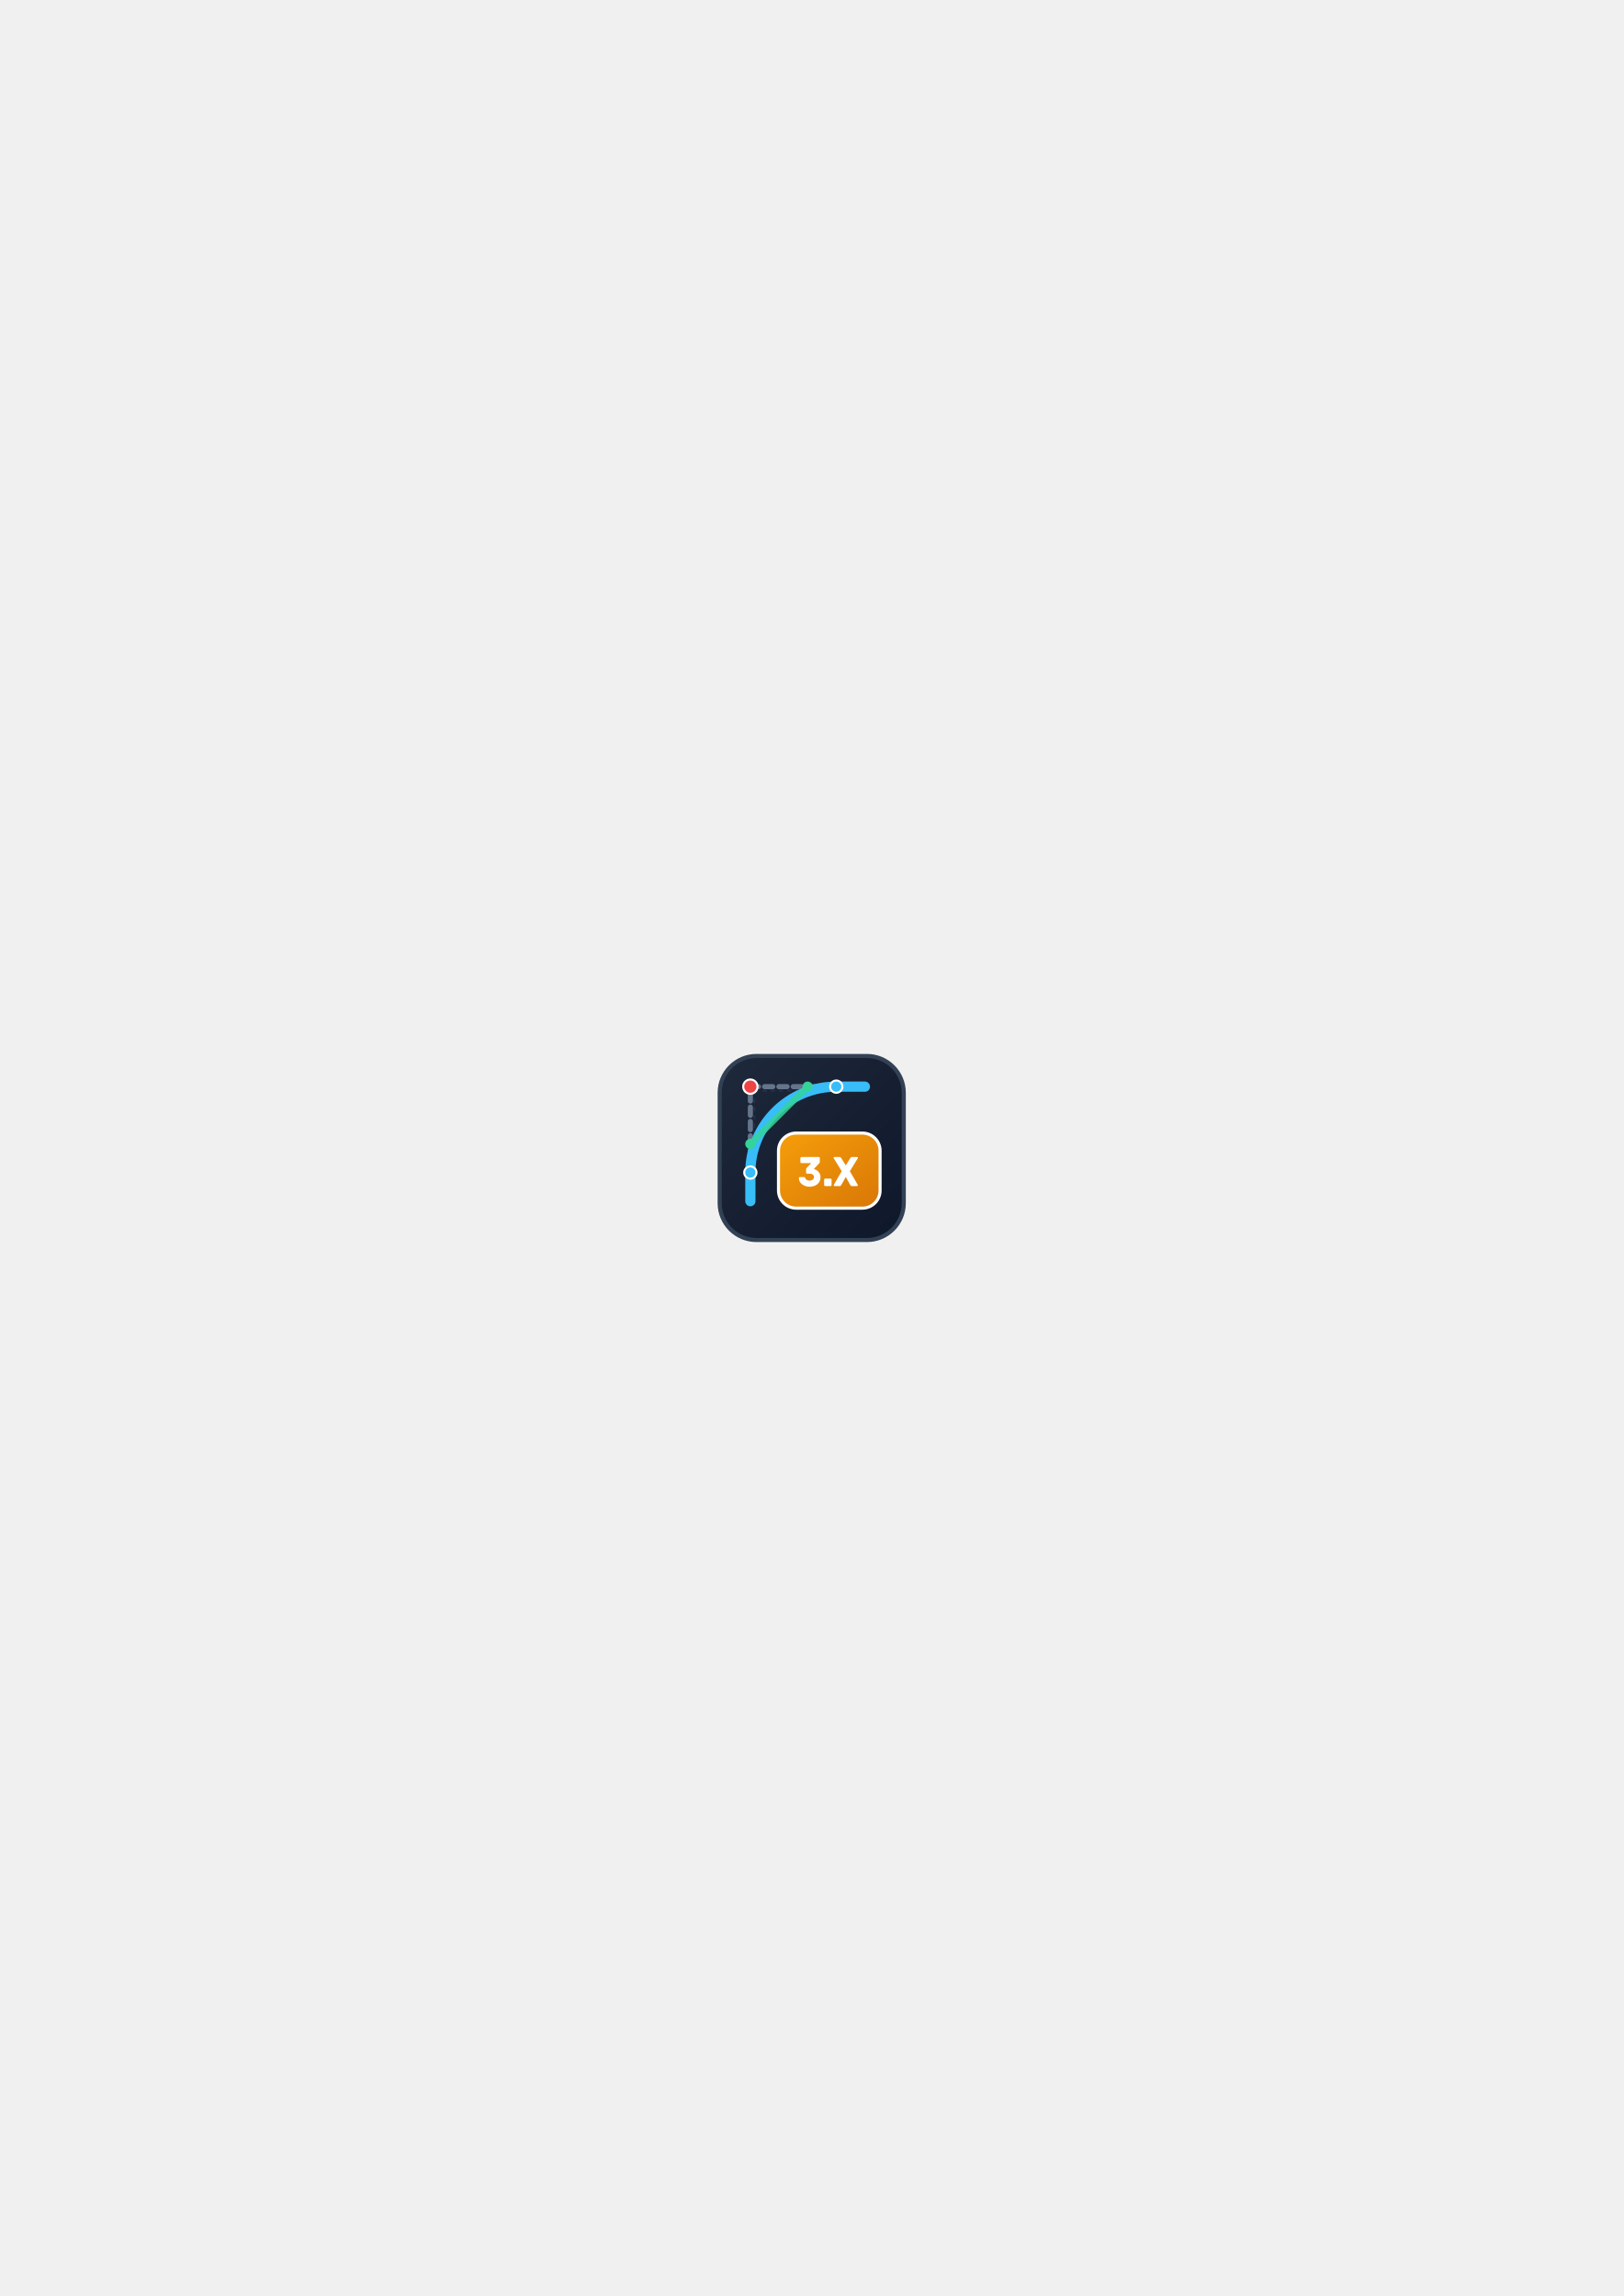
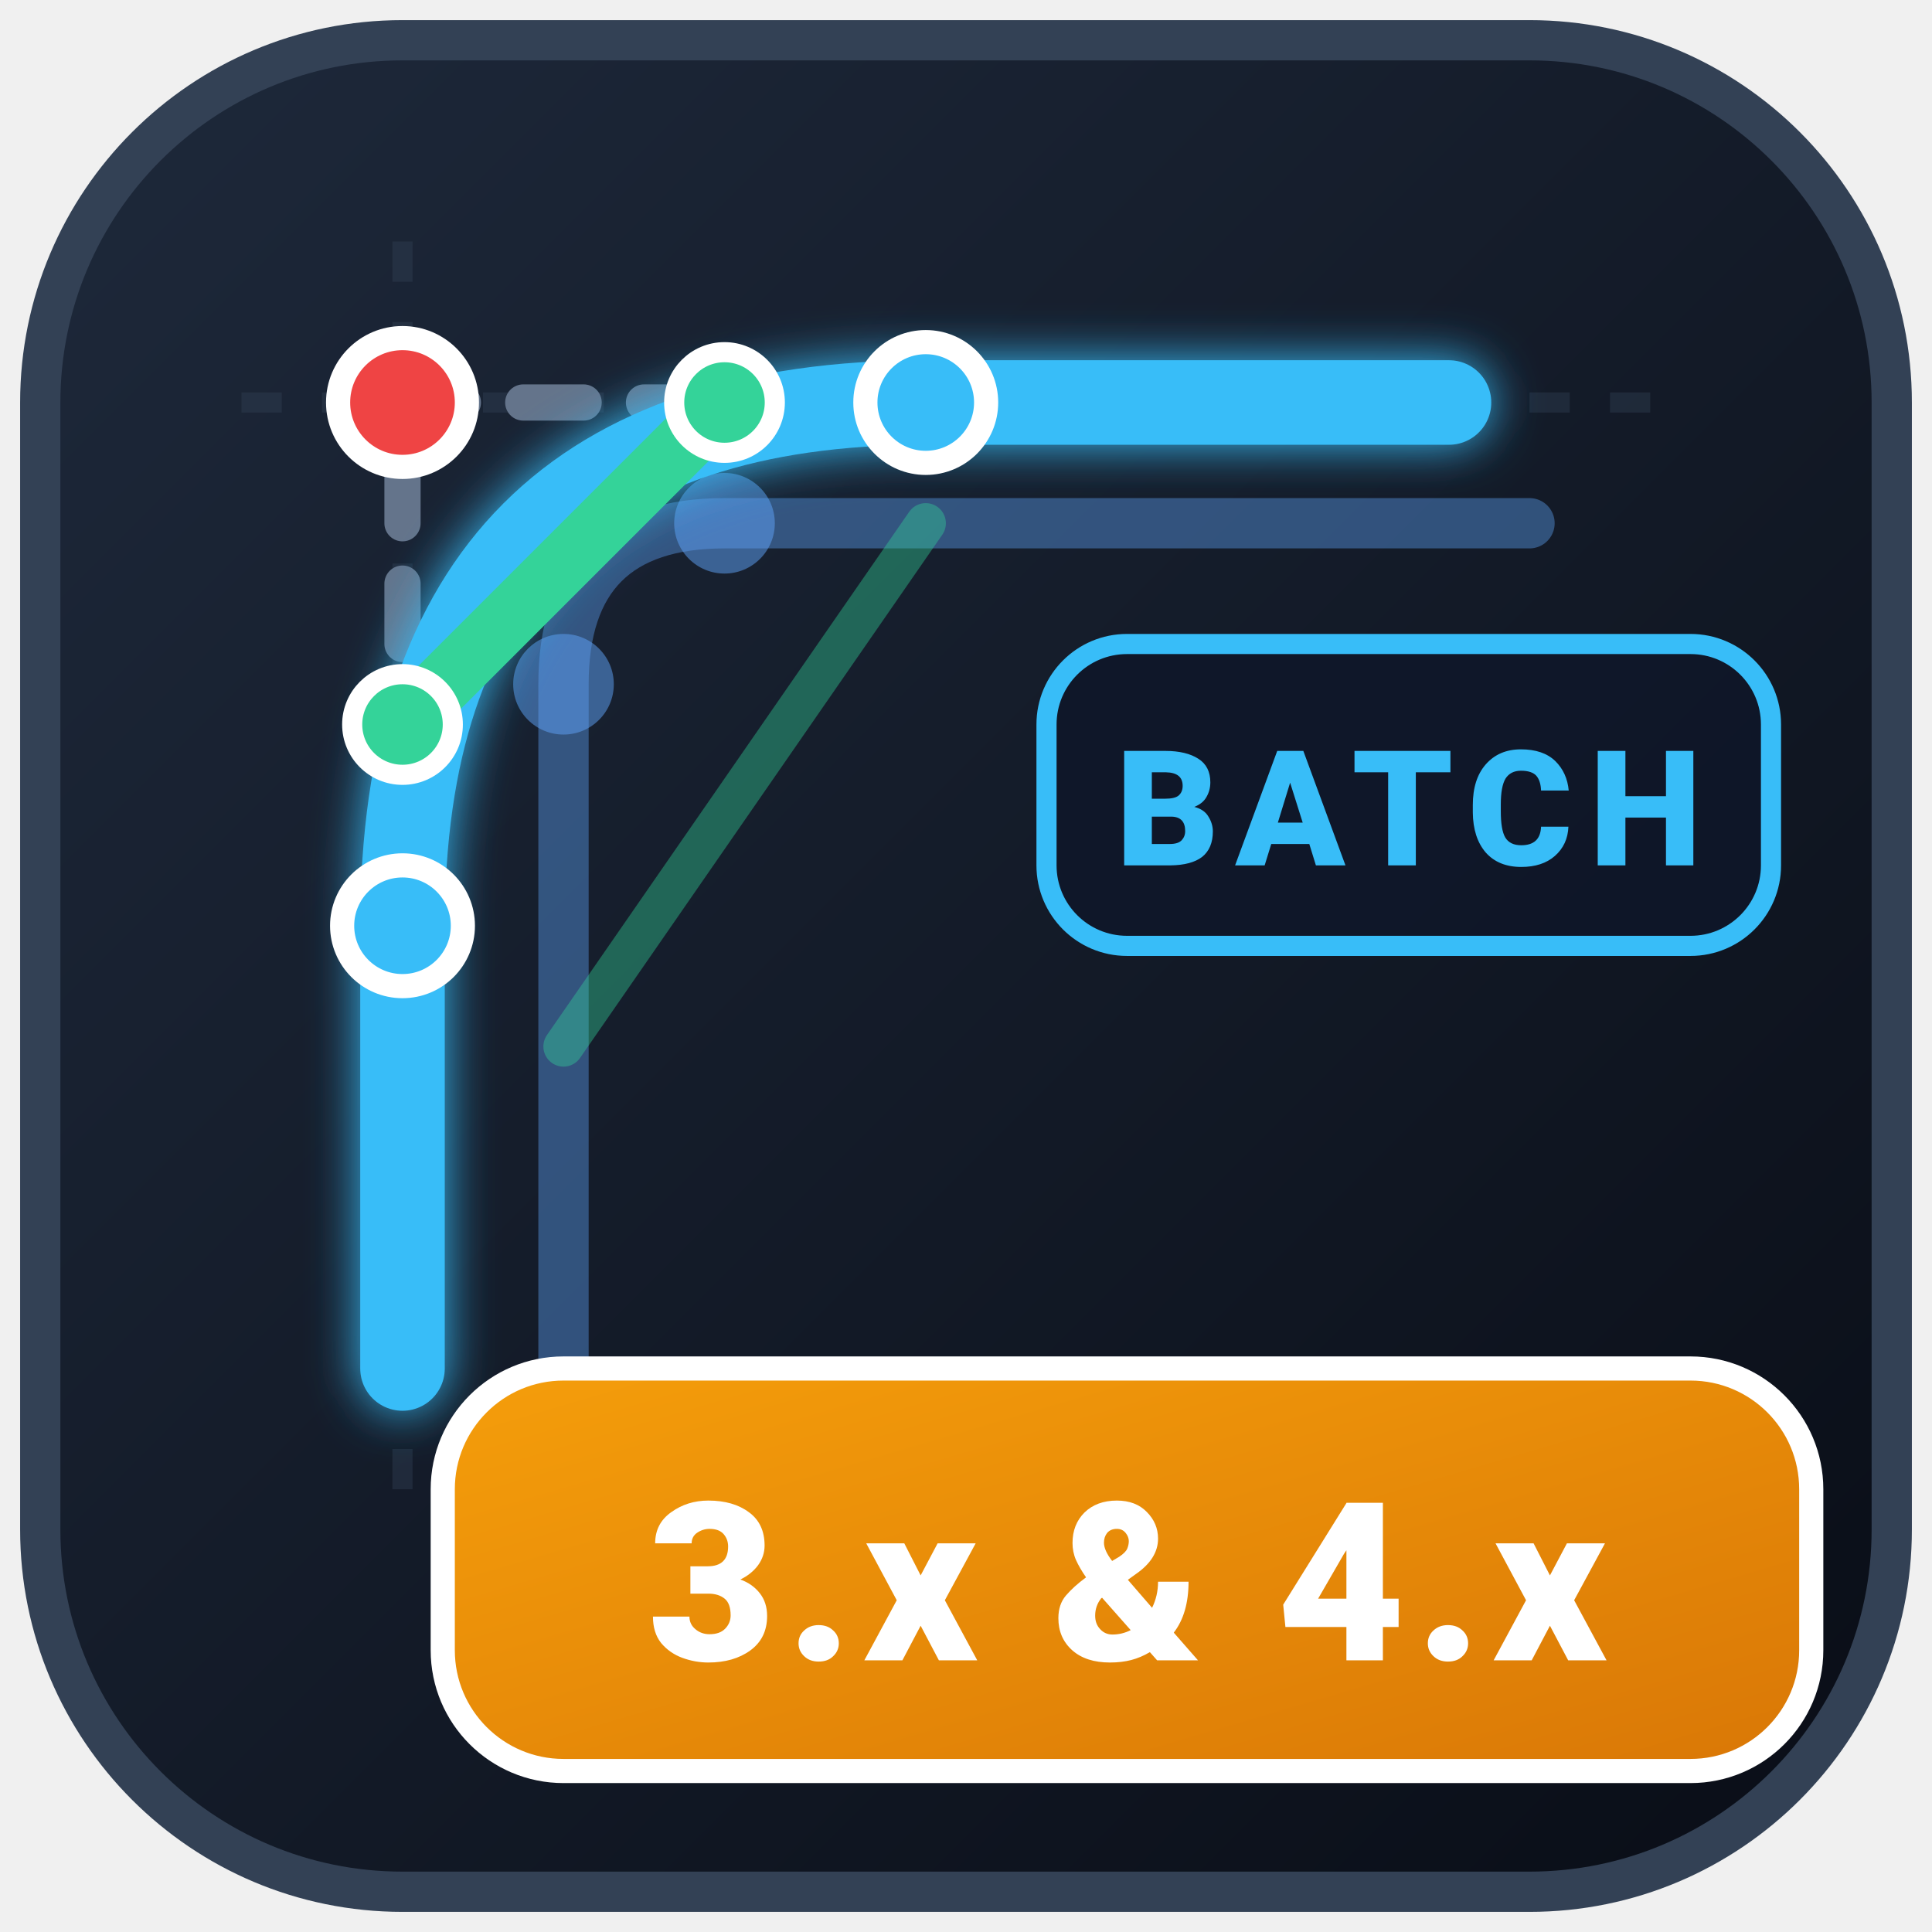
- <svg xmlns="http://www.w3.org/2000/svg" xml:space="preserve" width="2480px" height="3508px" version="1.1" style="shape-rendering:geometricPrecision; text-rendering:geometricPrecision; image-rendering:optimizeQuality; fill-rule:evenodd; clip-rule:evenodd" viewBox="0 0 2480 3507.43">
+ <svg xmlns="http://www.w3.org/2000/svg" viewBox="0 0 96 96" width="96" height="96" version="1.1">
  <defs>
-     <style type="text/css">
-    
-     .str1 {stroke:#334155;stroke-width:3.12;stroke-miterlimit:22.926;stroke-dasharray:6.25 6.25;stroke-opacity:0.4}
-     .str6 {stroke:#34D399;stroke-width:9.37;stroke-linecap:round;stroke-miterlimit:22.926;stroke-opacity:0.851}
-     .str4 {stroke:white;stroke-width:3.12;stroke-miterlimit:22.926}
-     .str5 {stroke:white;stroke-width:4.69;stroke-miterlimit:22.926}
-     .str0 {stroke:#334155;stroke-width:6.25;stroke-miterlimit:22.926}
-     .str3 {stroke:#38BDF8;stroke-width:15.62;stroke-linecap:round;stroke-linejoin:round;stroke-miterlimit:22.926}
-     .str2 {stroke:#64748B;stroke-width:7.81;stroke-linecap:round;stroke-miterlimit:22.926;stroke-dasharray:12.49 9.37}
-     .fil2 {fill:none;fill-rule:nonzero}
-     .fil1 {fill:none;fill-rule:nonzero}
-     .fil8 {fill:none;fill-rule:nonzero}
-     .fil5 {fill:#34D399;fill-rule:nonzero}
-     .fil4 {fill:#38BDF8;fill-rule:nonzero}
-     .fil3 {fill:#EF4444;fill-rule:nonzero}
-     .fil7 {fill:white;fill-rule:nonzero}
-     .fil0 {fill:url(#id0);fill-rule:nonzero}
-     .fil6 {fill:url(#id1);fill-rule:nonzero}
-    
-   </style>
-     <linearGradient id="id0" gradientUnits="userSpaceOnUse" x1="1099.39" y1="1613.11" x2="1380.61" y2="1894.32">
-       <stop offset="0" style="stop-opacity:1; stop-color:#1E293B" />
-       <stop offset="1" style="stop-opacity:1; stop-color:#0F172A" />
+     <linearGradient id="bgGrad" x1="0%" y1="0%" x2="100%" y2="100%">
+       <stop offset="0%" stop-color="#1e293b" />
+       <stop offset="100%" stop-color="#090d16" />
    </linearGradient>
-     <linearGradient id="id1" gradientUnits="userSpaceOnUse" x1="1212.01" y1="1714.09" x2="1321.67" y2="1862.45">
-       <stop offset="0" style="stop-opacity:1; stop-color:#F59E0B" />
-       <stop offset="1" style="stop-opacity:1; stop-color:#D97706" />
+     <linearGradient id="badgeGrad" x1="0%" y1="0%" x2="100%" y2="100%">
+       <stop offset="0%" stop-color="#f59e0b" />
+       <stop offset="100%" stop-color="#d97706" />
    </linearGradient>
+     <linearGradient id="batchLayerGrad" x1="0%" y1="0%" x2="100%" y2="100%">
+       <stop offset="0%" stop-color="#3b82f6" stop-opacity="0.35" />
+       <stop offset="100%" stop-color="#1d4ed8" stop-opacity="0.2" />
+     </linearGradient>
+     <filter id="glow" x="-20%" y="-20%" width="140%" height="140%">
+       <feGaussianBlur stdDeviation="1.2" result="blur" />
+       <feComposite in="SourceGraphic" in2="blur" operator="over" />
+     </filter>
  </defs>
-   <g id="Layer_x0020_1">
-     <path class="fil0 str0" d="M1155.64 1613.11l168.72 0c31.06,0 56.25,25.18 56.25,56.24l0 168.73c0,31.05 -25.19,56.24 -56.25,56.24l-168.72 0c-31.06,0 -56.25,-25.19 -56.25,-56.24l0 -168.73c0,-31.06 25.19,-56.24 56.25,-56.24z" />
-     <line class="fil1 str1" x1="1152.51" y1="1666.23" x2="1152.51" y2="1841.2" />
-     <line class="fil1 str1" x1="1152.51" y1="1666.23" x2="1327.49" y2="1666.23" />
-     <polyline class="fil2 str2" points="1146.26,1834.95 1146.26,1659.98 1321.24,1659.98 " />
-     <path class="fil2 str3" d="M1146.26 1834.95l0 -43.74c0.01,-72.47 58.77,-131.23 131.24,-131.23l43.74 0" filter="url(#shadow)" />
-     <circle class="fil3 str4" cx="1146.26" cy="1659.98" r="10.94" />
-     <circle class="fil4 str4" cx="1146.26" cy="1791.21" r="9.37" />
-     <circle class="fil4 str4" cx="1277.5" cy="1659.98" r="9.37" />
-     <circle class="fil5" cx="1146.26" cy="1747.46" r="7.81" />
-     <circle class="fil5" cx="1233.75" cy="1659.98" r="7.81" />
-     <path class="fil6 str5" d="M1216.23 1730.91l101.21 0c14.91,0 26.99,12.09 26.99,26.99l0 60.73c0,14.9 -12.08,26.99 -26.99,26.99l-101.21 0c-14.9,0 -26.98,-12.09 -26.98,-26.99l-0.01 -60.73c0.01,-14.9 12.09,-26.99 26.99,-26.99z" />
-     <path class="fil7" d="M1243.19 1785.86l8.43 -9c0.54,-0.67 0.74,-1.07 0.74,-1.95l0 -5.47c0,-1.21 -0.4,-1.95 -1.95,-1.95l-25.78 0c-1.55,0 -1.95,0.74 -1.95,1.95l0 5.47c0,1.14 0.4,1.95 1.95,1.95l14.64 0 -7.08 7.44c-0.54,0.62 -0.81,1.29 -0.81,2.3l0 4.33c0,1.57 0.27,1.97 1.82,1.97l3.04 0c4.65,0 7.15,1.76 7.15,5.34 0,3.66 -3.51,5.34 -6.34,5.34 -2.23,0 -6.01,-0.74 -7.02,-3.99 -0.27,-1.13 -0.54,-1.47 -1.69,-1.47l-6 0c-1.49,0 -1.89,0.27 -1.89,2.02 0,7.22 7.69,12.76 16.19,12.76 9.11,-0.07 16.8,-5 16.8,-14.71 0,-6.98 -5.53,-11.24 -10.25,-12.33l0 0z" />
-     <path id="1" class="fil7" d="M1268.42 1800.48l-7.49 0c-1.21,0 -1.95,0.41 -1.95,1.96l0 7.49c0,1.55 0.74,1.95 1.95,1.95l7.49 0c1.22,0 1.96,-0.4 1.96,-1.95l0 -7.49c0,-1.55 -0.74,-1.96 -1.96,-1.96z" />
-     <path id="2" class="fil7" d="M1298.25 1789.15l12.14 -19.78c0.47,-0.74 0.14,-1.88 -1.01,-1.88l-7.89 0c-1.35,0 -1.83,0.54 -2.77,1.95l-6.68 10.87 -6.75 -10.87c-0.88,-1.41 -1.42,-1.95 -2.7,-1.95l-7.96 0c-1.15,0 -1.42,1.14 -1.01,1.88l12.21 19.78 -12.01 20.64c-0.54,0.81 -0.2,2.09 0.81,2.09l7.69 0c1.49,0 2.09,-0.13 2.97,-1.89l6.75 -12.01 6.68 12.01c0.94,1.76 1.48,1.89 2.97,1.89l7.69 0c1.01,0 1.35,-1.28 0.81,-2.09l-11.94 -20.64z" />
-     <line class="fil8 str6" x1="1146.26" y1="1747.46" x2="1233.75" y2="1659.98" />
-   </g>
+   <rect x="2" y="2" width="92" height="92" rx="18" ry="18" fill="url(#bgGrad)" stroke="#334155" stroke-width="2" />
+   <line x1="20" y1="12" x2="20" y2="76" stroke="#334155" stroke-width="1" stroke-dasharray="2 2" stroke-opacity="0.4" />
+   <line x1="12" y1="20" x2="84" y2="20" stroke="#334155" stroke-width="1" stroke-dasharray="2 2" stroke-opacity="0.4" />
+   <path d="M 28 68 L 28 34 Q 28 26 36 26 L 76 26" fill="none" stroke="#60a5fa" stroke-width="2.5" stroke-linecap="round" stroke-opacity="0.4" />
+   <polyline points="28,52 46,26" fill="none" stroke="#34d399" stroke-width="2" stroke-linecap="round" stroke-opacity="0.4" />
+   <circle cx="28" cy="34" r="2.5" fill="#60a5fa" fill-opacity="0.5" />
+   <circle cx="36" cy="26" r="2.5" fill="#60a5fa" fill-opacity="0.5" />
+   <polyline points="20,68 20,20 68,20" fill="none" stroke="#64748b" stroke-width="1.8" stroke-dasharray="3 3" stroke-linecap="round" />
+   <circle cx="20" cy="20" r="3.2" fill="#ef4444" stroke="#ffffff" stroke-width="1.2" />
+   <path d="M 20 68 L 20 46 Q 20 20 46 20 L 72 20" fill="none" stroke="#38bdf8" stroke-width="4.2" stroke-linecap="round" filter="url(#glow)" />
+   <circle cx="20" cy="46" r="3" fill="#38bdf8" stroke="#ffffff" stroke-width="1.2" />
+   <circle cx="46" cy="20" r="3" fill="#38bdf8" stroke="#ffffff" stroke-width="1.2" />
+   <line x1="20" y1="36" x2="36" y2="20" stroke="#34d399" stroke-width="3" stroke-linecap="round" />
+   <circle cx="20" cy="36" r="2.5" fill="#34d399" stroke="#ffffff" stroke-width="1" />
+   <circle cx="36" cy="20" r="2.5" fill="#34d399" stroke="#ffffff" stroke-width="1" />
+   <rect x="22" y="68" width="68" height="20" rx="6" ry="6" fill="url(#badgeGrad)" stroke="#ffffff" stroke-width="1.2" />
+   <text x="56" y="82.5" font-family="-apple-system, BlinkMacSystemFont, 'Segoe UI', Roboto, 'Helvetica Neue', Arial, sans-serif" font-size="11" font-weight="900" fill="#ffffff" text-anchor="middle" letter-spacing="0.5">3.x &amp; 4.x</text>
+   <rect x="52" y="32" width="36" height="15" rx="4" ry="4" fill="#0f172a" fill-opacity="0.85" stroke="#38bdf8" stroke-width="1" />
+   <text x="70" y="43" font-family="-apple-system, BlinkMacSystemFont, 'Segoe UI', Roboto, 'Helvetica Neue', Arial, sans-serif" font-size="8" font-weight="800" fill="#38bdf8" text-anchor="middle" letter-spacing="0.8">BATCH</text>
</svg>
